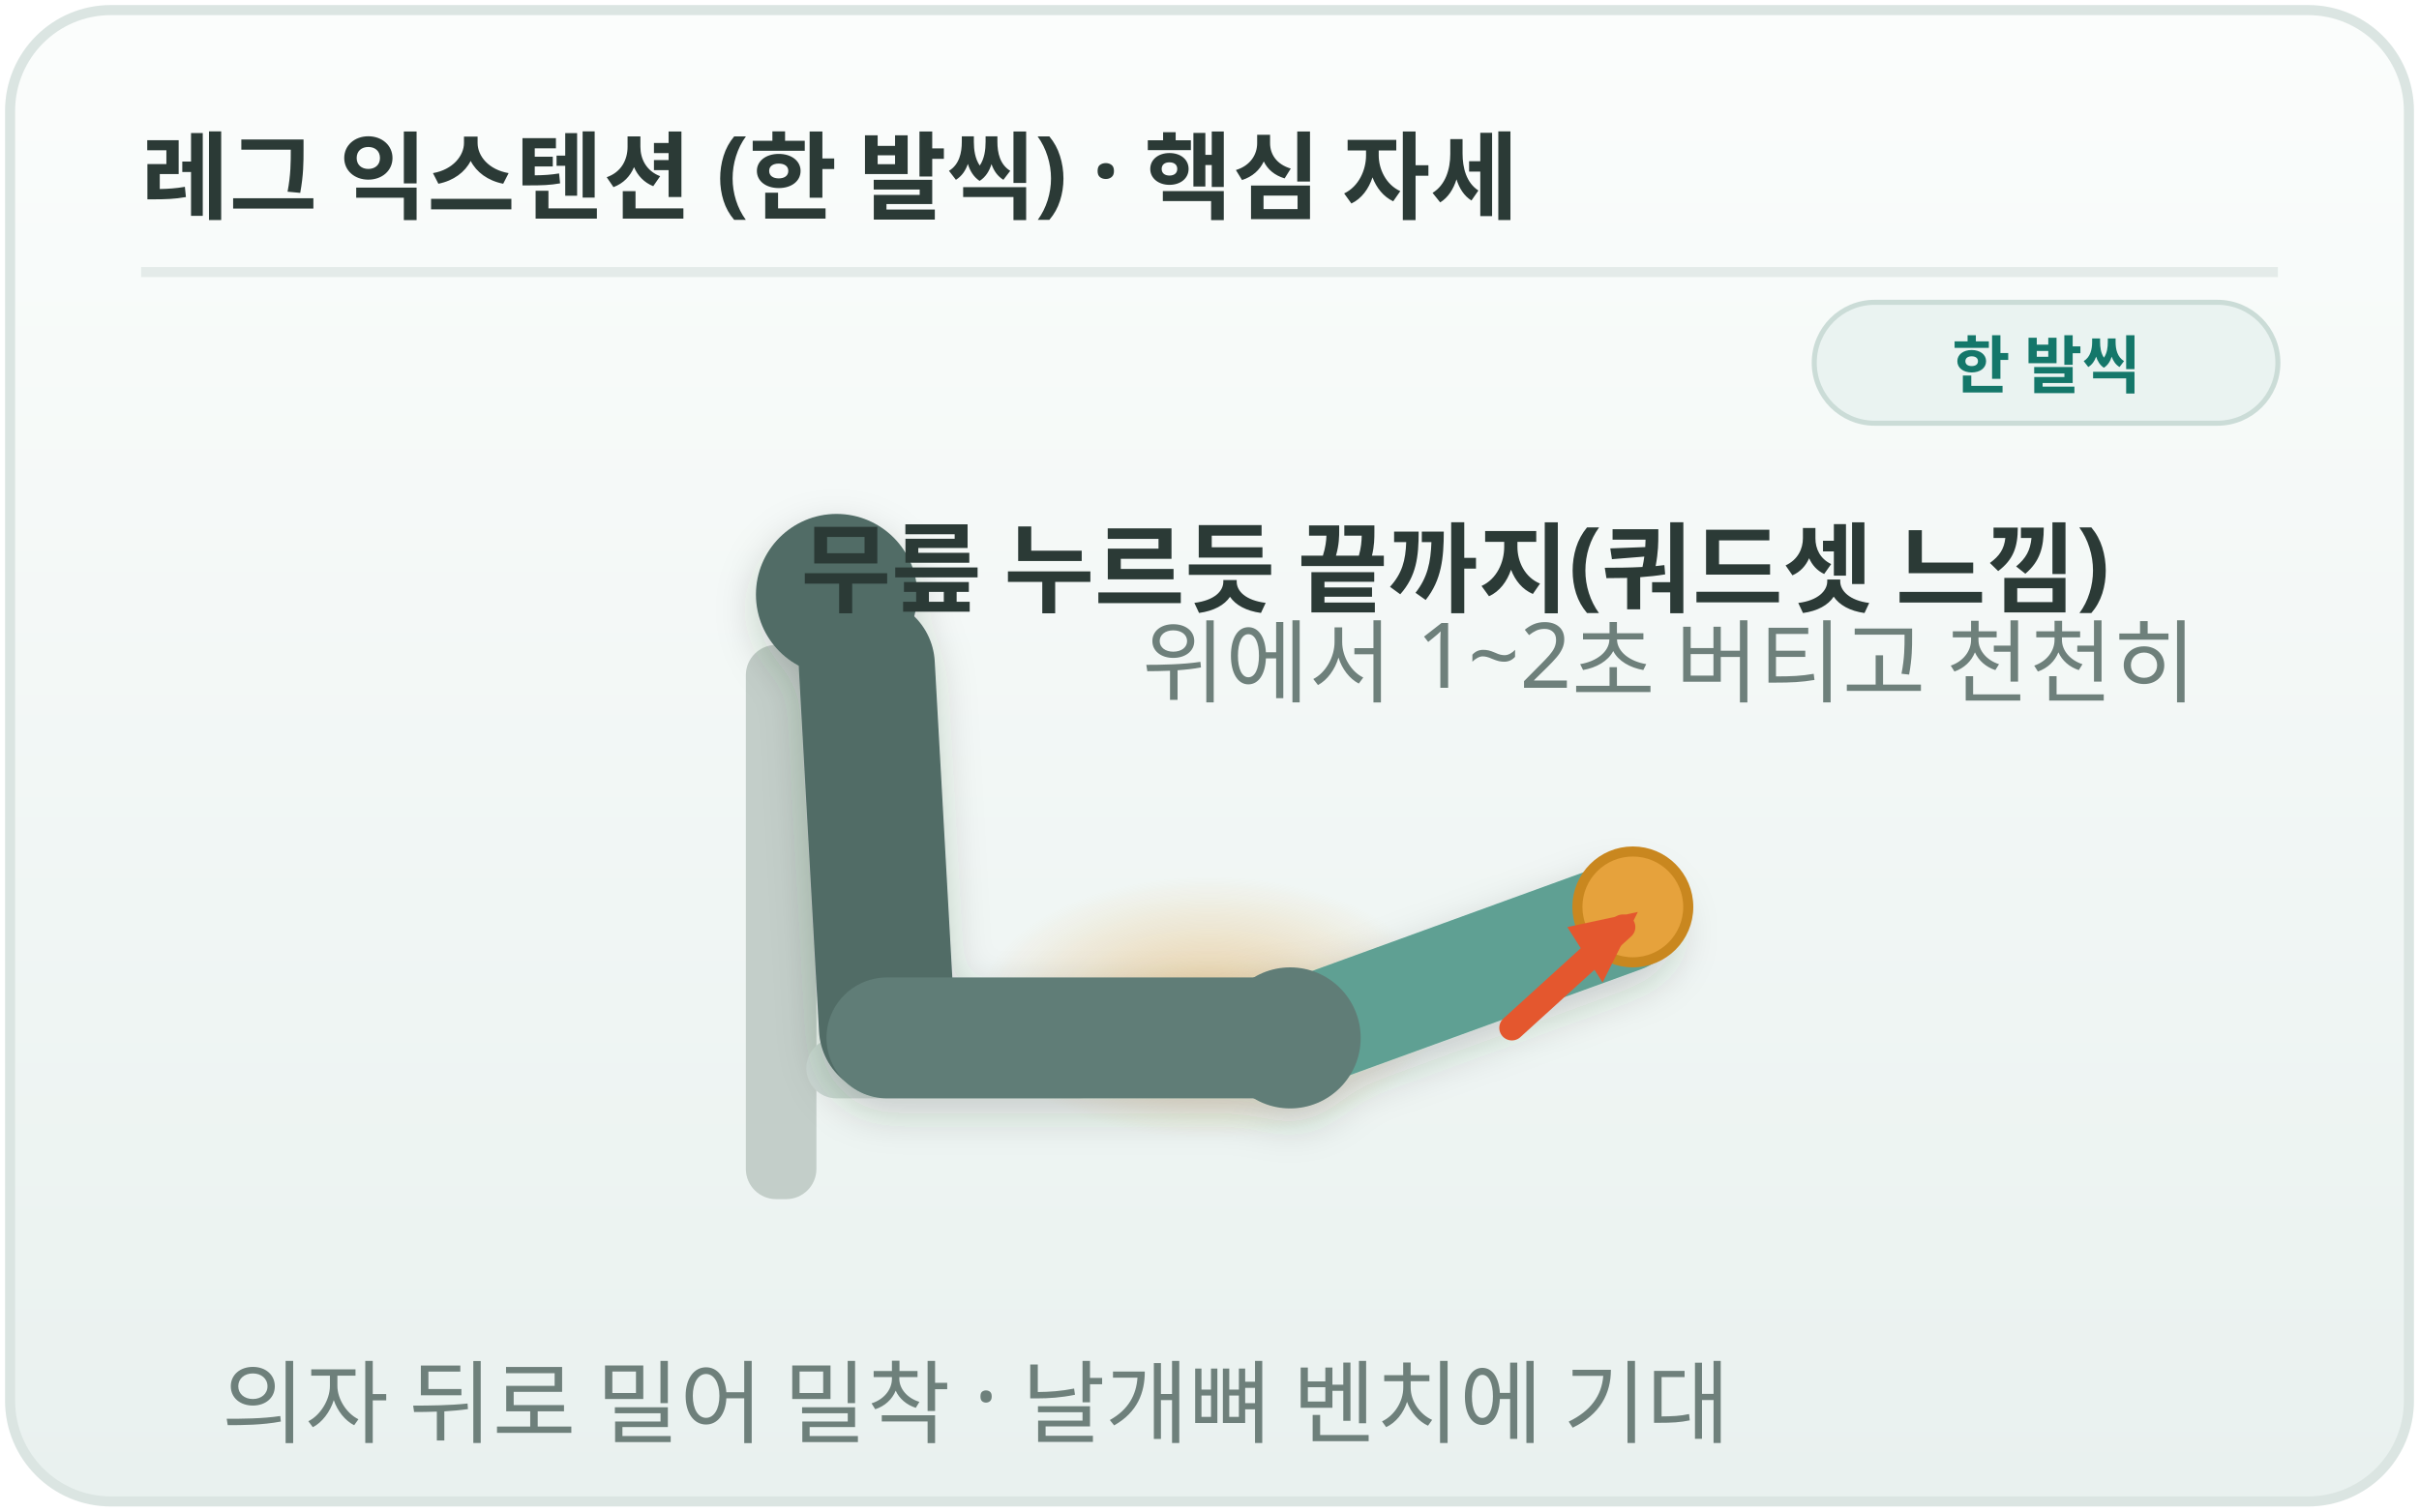
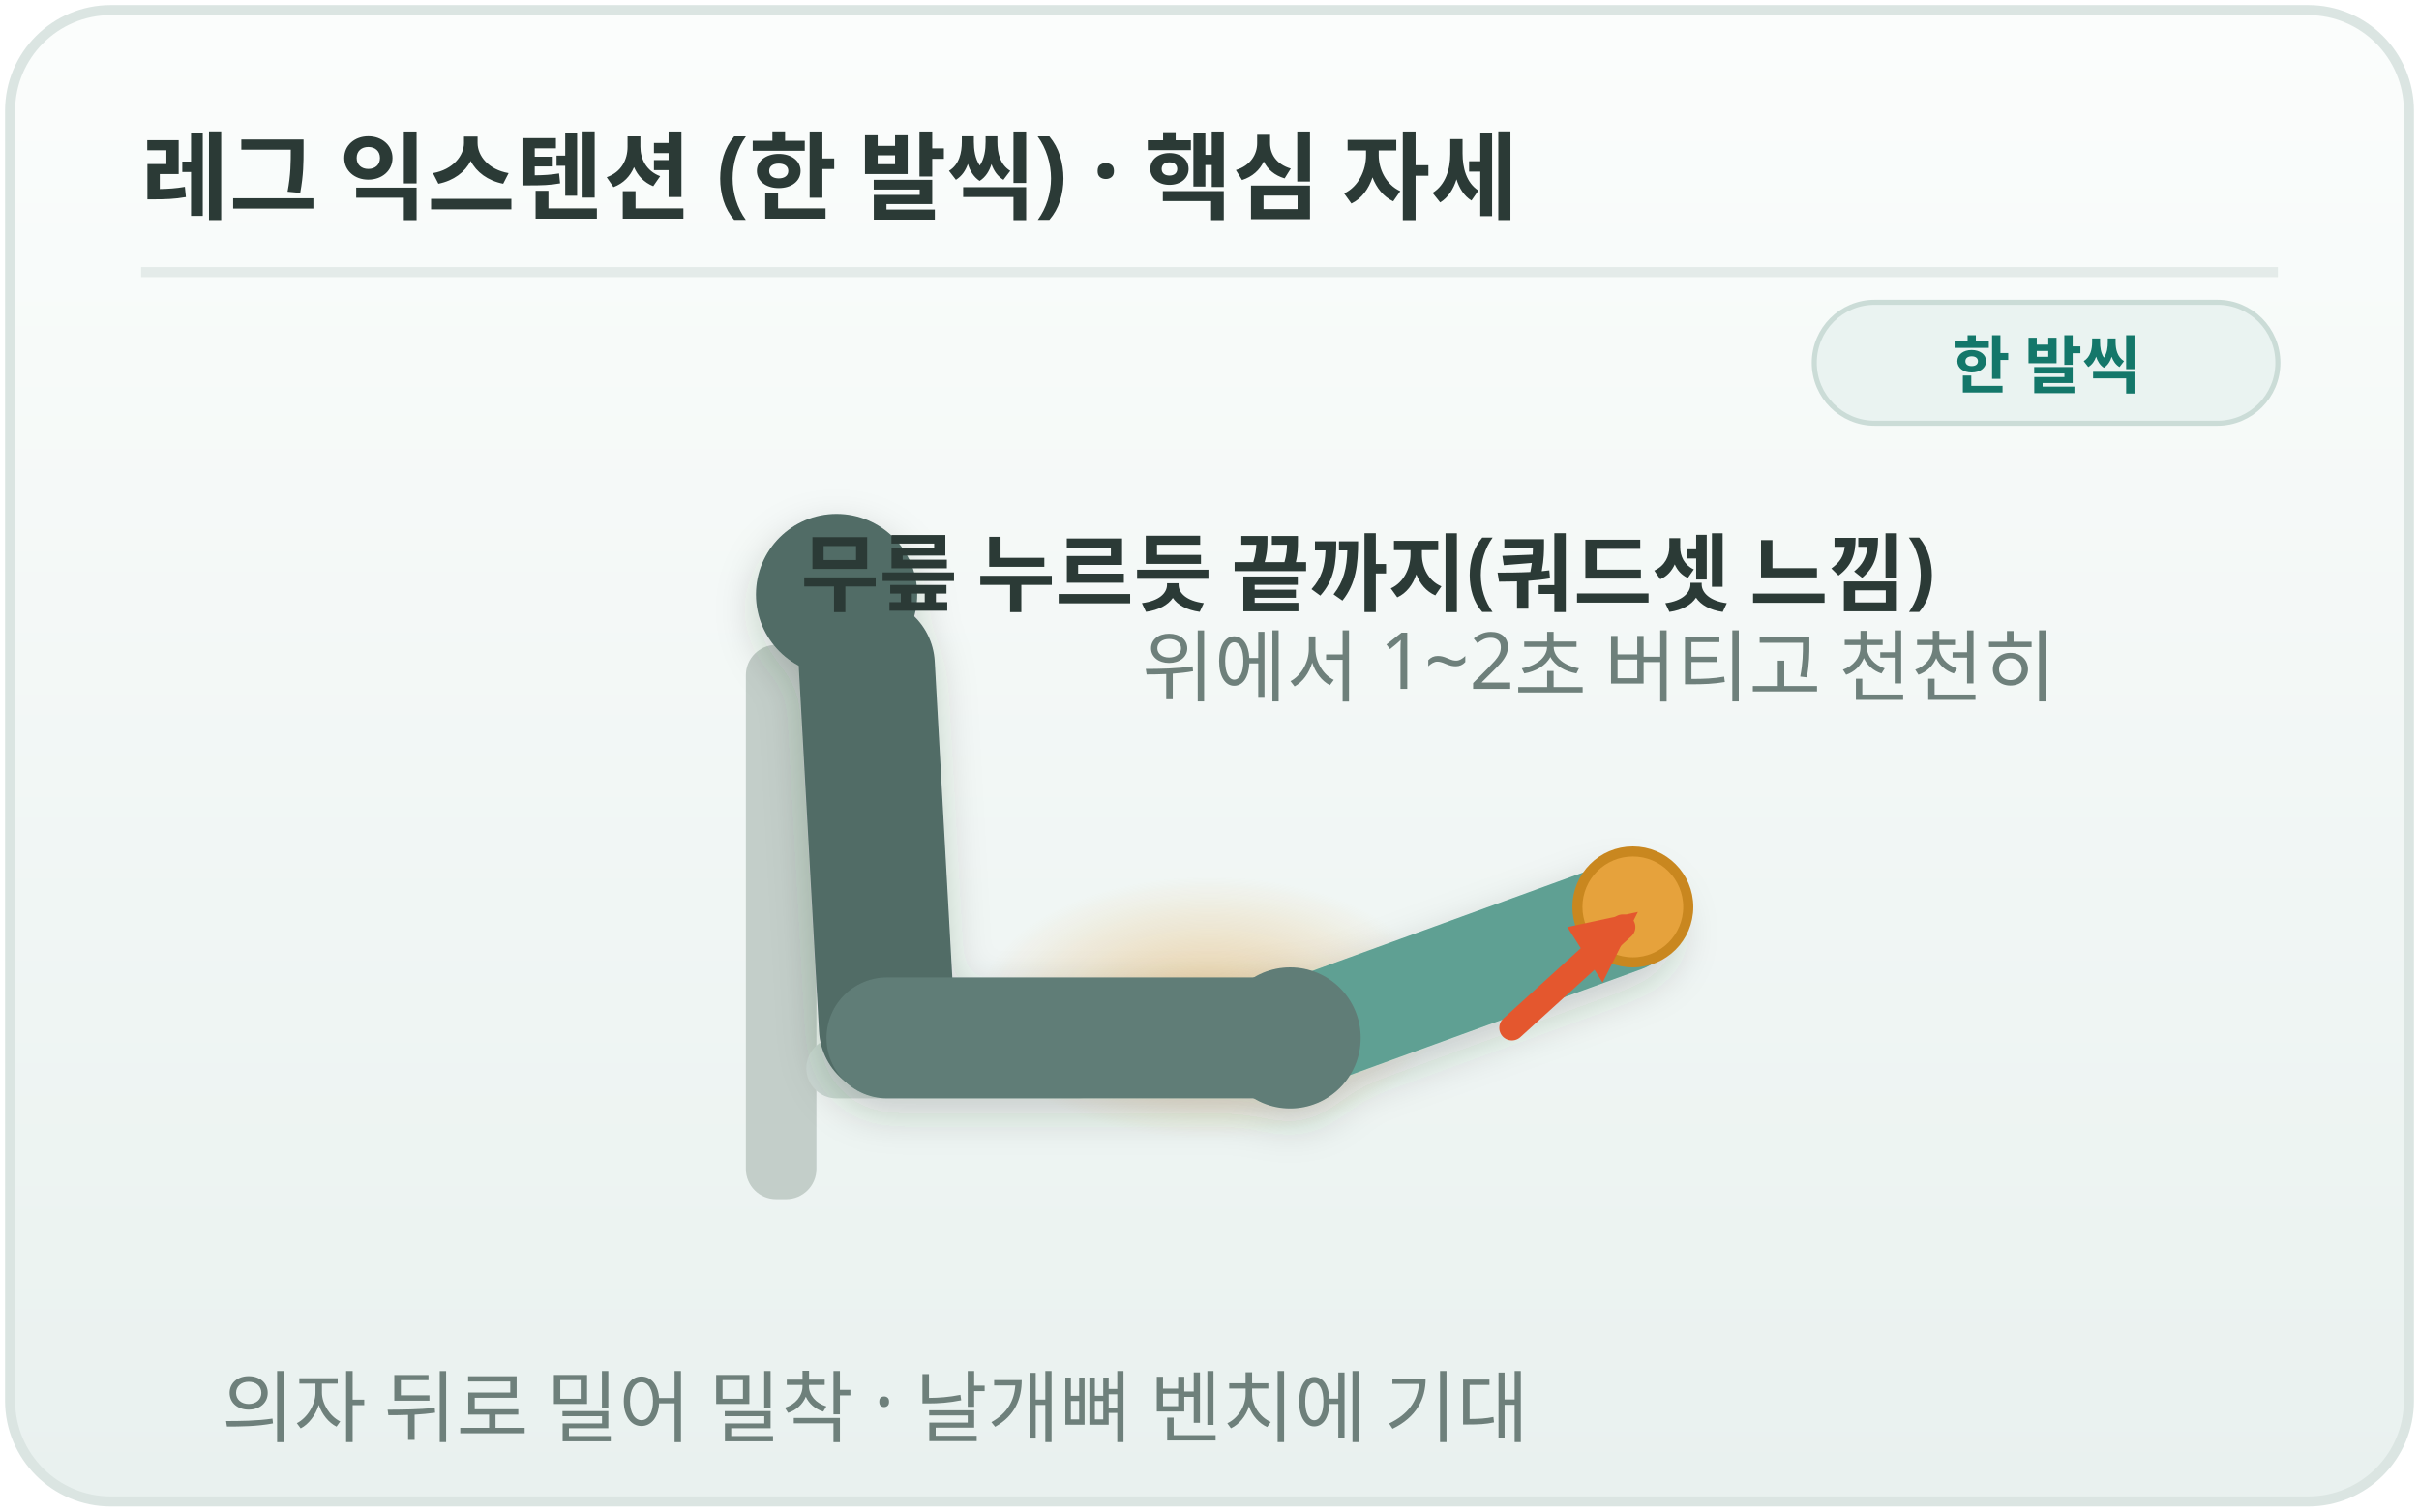
<svg xmlns="http://www.w3.org/2000/svg" viewBox="0 0 480 300" font-family="'Noto Sans KR','Apple SD Gothic Neo',sans-serif">
  <defs>
    <linearGradient id="bg" x1="0" y1="0" x2="0" y2="1">
      <stop offset="0" stop-color="#FBFDFC" />
      <stop offset="1" stop-color="#E9F1EF" />
    </linearGradient>
    <radialGradient id="glow" cx="50%" cy="50%" r="50%">
      <stop offset="0" stop-color="#E0982A" stop-opacity="0.42" />
      <stop offset="1" stop-color="#E0982A" stop-opacity="0" />
    </radialGradient>
    <filter id="soft" x="-30%" y="-30%" width="160%" height="160%">
      <feDropShadow dx="0" dy="3" stdDeviation="4" flood-color="#22332F" flood-opacity="0.20" />
    </filter>
  </defs>
  <rect x="2" y="2" width="476" height="296" rx="20" fill="url(#bg)" stroke="#DBE5E2" stroke-width="2" />
  <text x="28" y="42" font-size="19" font-weight="700" fill="#2B3A36">레그 익스텐션 (한 발씩) · 핵심 자세</text>
  <line x1="28" y1="54" x2="452" y2="54" stroke="#E4EBE9" stroke-width="2" />
  <rect x="148" y="128" width="14" height="110" rx="6" fill="#C3CEC9" />
  <rect x="160" y="206" width="60" height="12" rx="6" fill="#CBD8D3" />
  <ellipse cx="240" cy="200" rx="46" ry="26" fill="url(#glow)" />
  <g filter="url(#soft)" stroke-linecap="round">
    <line x1="176" y1="204" x2="172" y2="132" stroke="#516C66" stroke-width="27" />
    <line x1="176" y1="206" x2="256" y2="206" stroke="#607D77" stroke-width="24" />
    <line x1="256" y1="206" x2="322" y2="182" stroke="#5EA093" stroke-width="22" />
    <circle cx="256" cy="206" r="14" fill="#607D77" />
    <circle cx="166" cy="118" r="16" fill="#516C66" />
  </g>
  <circle cx="324" cy="180" r="11" fill="#E6A23C" stroke="#C9871F" stroke-width="2" />
  <line x1="300" y1="204" x2="322" y2="184" stroke="#E4572E" stroke-width="5" stroke-linecap="round" />
  <polygon points="325,181 311,184 318,195" fill="#E4572E" />
-   <text x="158.9" y="120" font-size="19.5" font-weight="600" fill="#2B3A36">무릎 누르듯 끝까지(쿼드셋 느낌)</text>
-   <text x="226.6" y="138" font-size="18" fill="#6E807B">위에서 1~2초 버티고 천천히</text>
-   <text x="44" y="285" font-size="18" fill="#6E807B">의자 뒤로 밀어 밀착 · 날개뼈 벤치에 기대</text>
+   <text x="158.9" y="120" font-size="16.9" font-weight="600" fill="#2B3A36">무릎 누르듯 끝까지(쿼드셋 느낌)</text>
+   <text x="226.6" y="138" font-size="15.6" fill="#6E807B">위에서 1~2초 버티고 천천히</text>
+   <text x="44" y="285" font-size="15.6" fill="#6E807B">의자 뒤로 밀어 밀착 · 날개뼈 벤치에 기대</text>
  <rect x="360" y="60" width="92" height="24" rx="12" fill="#EAF3F1" stroke="#CBDCD7" />
  <text x="406" y="77" font-size="12.5" font-weight="700" fill="#14776A" text-anchor="middle">한 발씩</text>
</svg>
